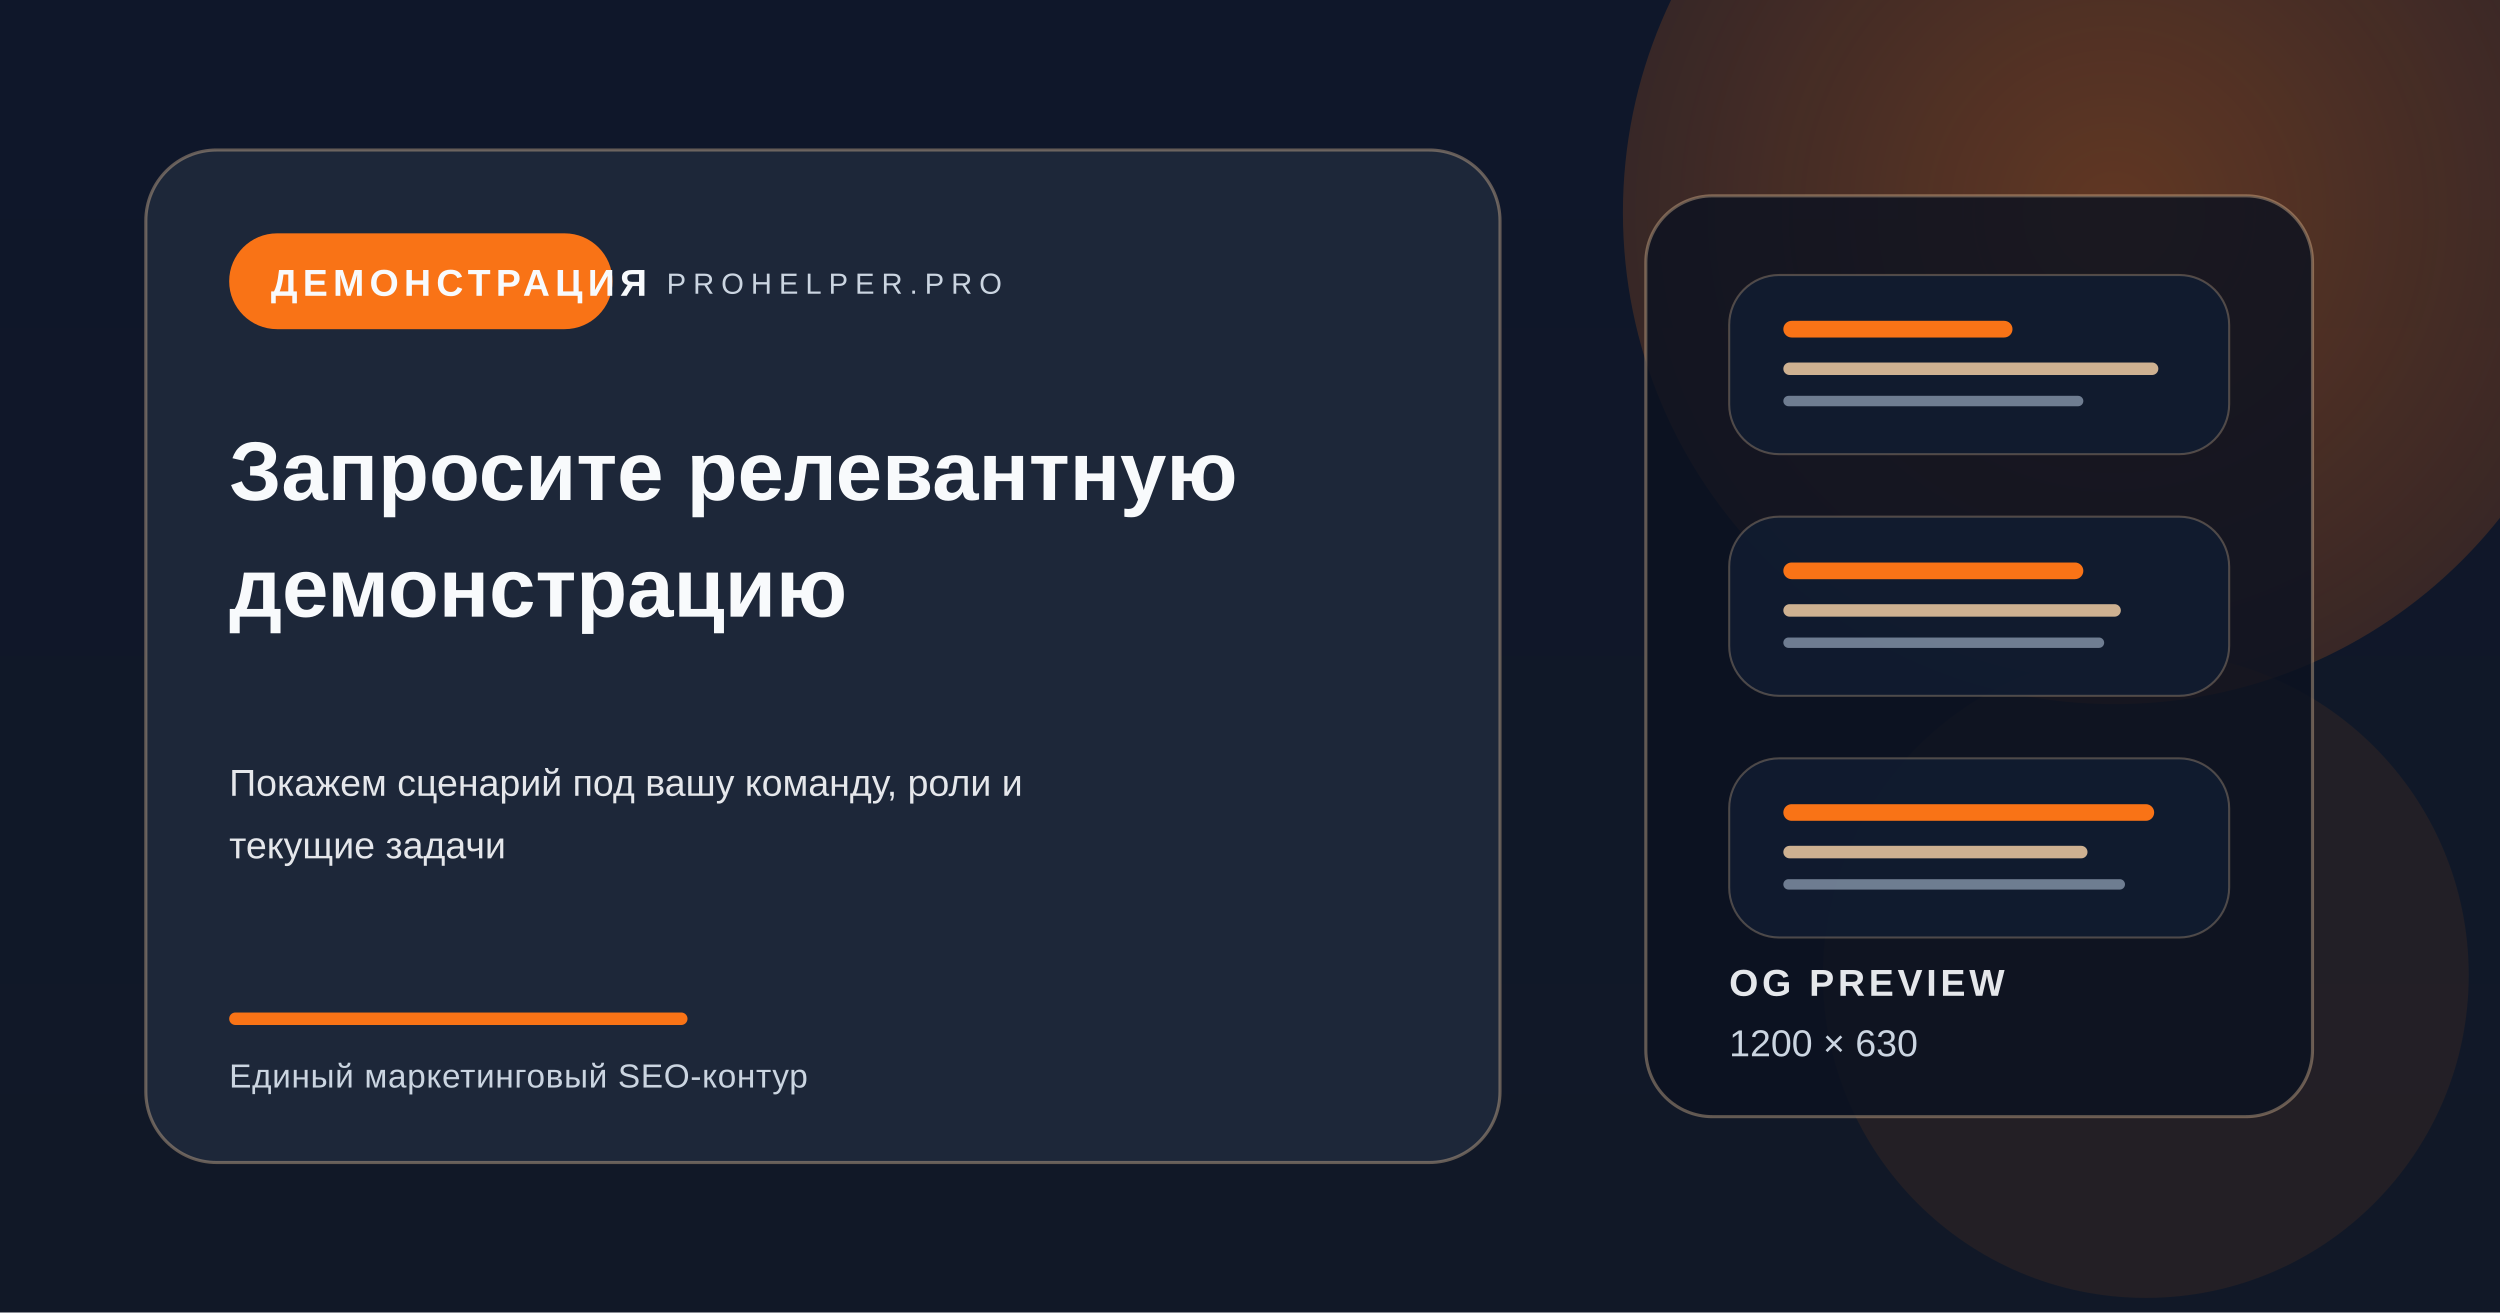
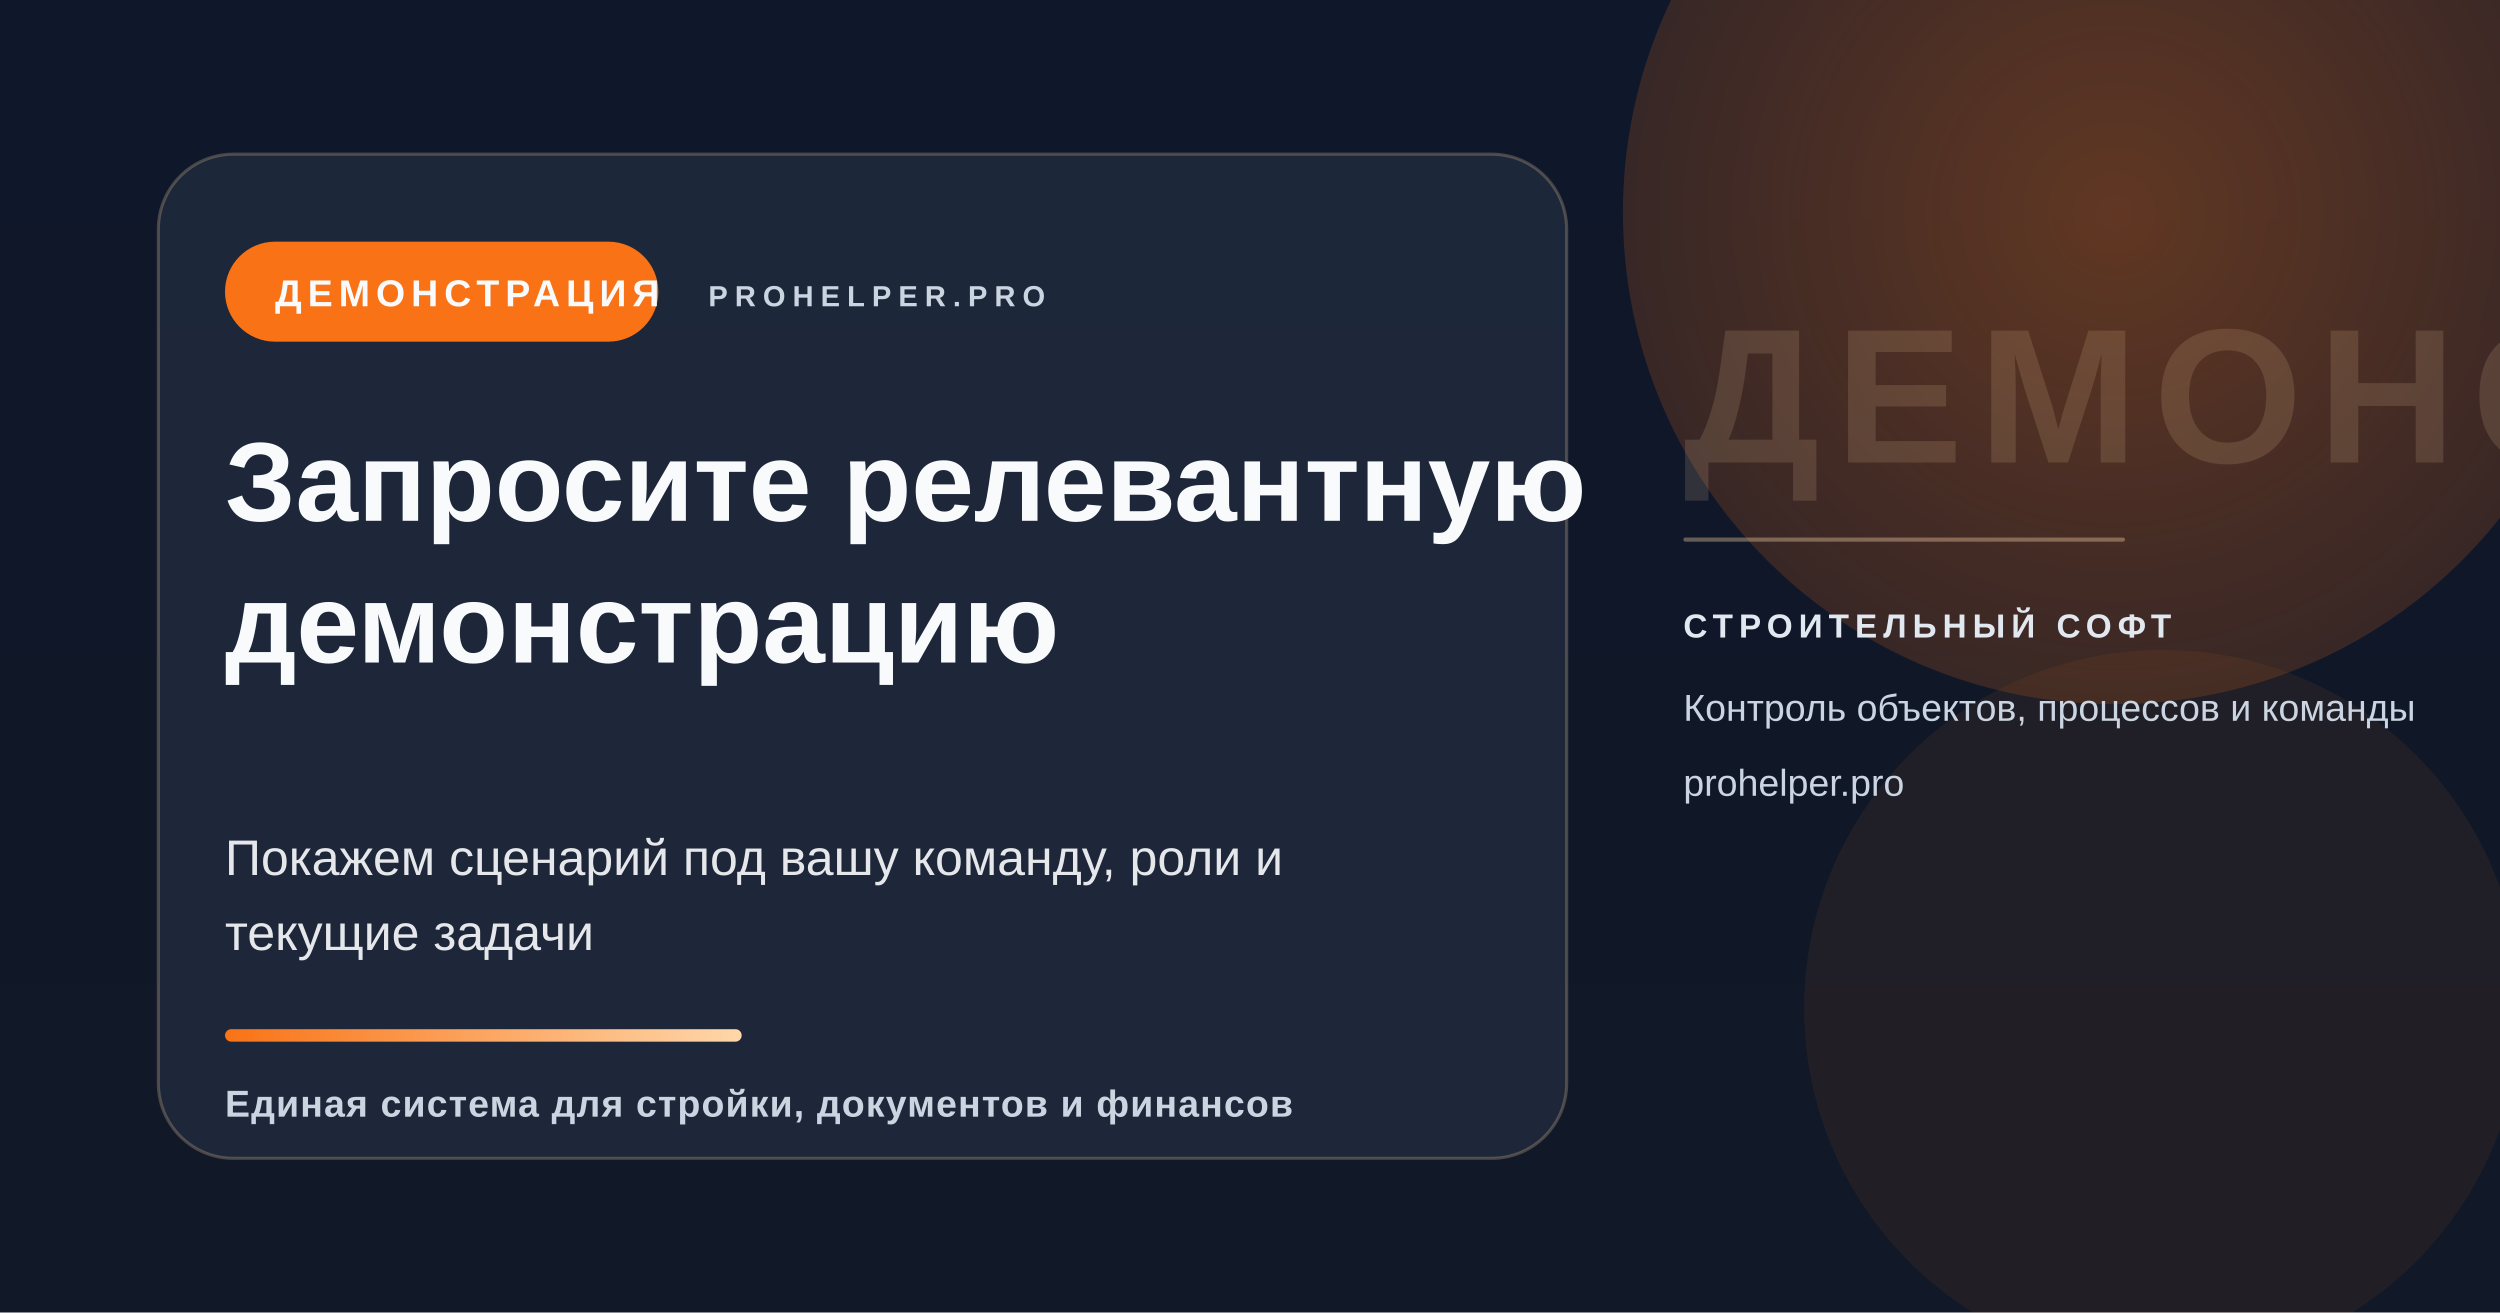
<svg xmlns="http://www.w3.org/2000/svg" width="1200" height="630" viewBox="0 0 1200 630" fill="none">
  <defs>
    <linearGradient id="bg-contact" x1="600" y1="0" x2="600" y2="630" gradientUnits="userSpaceOnUse">
      <stop stop-color="#0F172A" />
      <stop offset="1" stop-color="#111827" />
    </linearGradient>
    <radialGradient id="glow-contact" cx="0" cy="0" r="1" gradientUnits="userSpaceOnUse" gradientTransform="translate(1015 102) rotate(123.5) scale(472 472)">
      <stop stop-color="#F97316" stop-opacity="0.35" />
      <stop offset="1" stop-color="#F97316" stop-opacity="0" />
    </radialGradient>
+     <linearGradient id="line-contact" x1="0" y1="0" x2="1" y2="0">
+       <stop stop-color="#F97316" />
+       <stop offset="1" stop-color="#FED7AA" />
+     </linearGradient>
    <style>
-       .brand { font: 600 18px 'Segoe UI', 'Arial', sans-serif; letter-spacing: 0.14em; }
-       .brand-secondary { font: 500 14px 'Segoe UI', 'Arial', sans-serif; letter-spacing: 0.24em; fill: #CBD5E1; }
-       .title { font: 700 40px 'Segoe UI', 'Arial', sans-serif; fill: #F8FAFC; }
-       .subtitle { font: 500 18px 'Segoe UI', 'Arial', sans-serif; fill: #E5E7EB; }
-       .meta { font: 500 16px 'Segoe UI', 'Arial', sans-serif; fill: #CBD5E1; letter-spacing: 0.02em; }
-       .preview { font: 600 18px 'Segoe UI', 'Arial', sans-serif; fill: #E5E7EB; letter-spacing: 0.1em; }
-       .preview-meta { font: 500 18px 'Segoe UI', 'Arial', sans-serif; fill: #CBD5E1; }
+       .eyebrow { font: 700 18px 'Segoe UI', 'Arial', sans-serif; letter-spacing: 0.16em; fill: #F8FAFC; }
+       .brand-secondary { font: 600 14px 'Segoe UI', 'Arial', sans-serif; letter-spacing: 0.24em; fill: #CBD5E1; }
+       .title { font: 700 54px 'Segoe UI', 'Arial', sans-serif; fill: #F8FAFC; }
+       .subtitle { font: 500 24px 'Segoe UI', 'Arial', sans-serif; fill: #E5E7EB; }
+       .meta { font: 600 18px 'Segoe UI', 'Arial', sans-serif; fill: #CBD5E1; letter-spacing: 0.03em; }
+       .mark { font-family: 'Segoe UI', 'Arial', sans-serif; font-weight: 800; fill: #FED7AA; opacity: 0.14; }
+       .mark-caption { font: 700 16px 'Segoe UI', 'Arial', sans-serif; fill: #E2E8F0; letter-spacing: 0.18em; }
+       .mark-support { font: 500 18px 'Segoe UI', 'Arial', sans-serif; fill: #CBD5E1; }
    </style>
  </defs>
  <rect width="1200" height="630" fill="url(#bg-contact)" />
  <circle cx="1015" cy="102" r="236" fill="url(#glow-contact)" />
-   <circle cx="1030" cy="468" r="155" fill="#F97316" fill-opacity="0.08" />
-   <rect x="70" y="72" width="650" height="486" rx="34" fill="#1E293B" fill-opacity="0.94" stroke="#FED7AA" stroke-opacity="0.35" stroke-width="1.5" />
-   <rect x="110" y="112" width="184" height="46" rx="23" fill="#F97316" />
-   <text x="130" y="142" class="brand" fill="#F8FAFC">ДЕМОНСТРАЦИЯ</text>
-   <text x="320" y="141" class="brand-secondary">PROHELPER.PRO</text>
-   <text x="110" y="240" class="title">Запросите релевантную</text>
-   <text x="110" y="296" class="title">демонстрацию</text>
-   <text x="110" y="382" class="subtitle">Покажем сценарий под вашу команду, роли и</text>
-   <text x="110" y="412" class="subtitle">текущие задачи</text>
-   <rect x="110" y="486" width="220" height="6" rx="3" fill="#F97316" />
-   <text x="110" y="522" class="meta">Единый маркетинговый SEO-контур</text>
-   <rect x="790" y="94" width="320" height="442" rx="32" fill="#0B1220" fill-opacity="0.82" stroke="#FED7AA" stroke-opacity="0.35" stroke-width="1.5" />
-   <g>
-     <rect x="830" y="132" width="240" height="86" rx="24" fill="#111C2F" fill-opacity="0.92" stroke="#FED7AA" stroke-opacity="0.26" />
-     <rect x="856" y="154" width="110" height="8" rx="4" fill="#F97316" />
-     <rect x="856" y="174" width="180" height="6" rx="3" fill="#FED7AA" fill-opacity="0.8" />
-     <rect x="856" y="190" width="144" height="5" rx="2.5" fill="#94A3B8" fill-opacity="0.72" />
-   </g>
-   <g>
-     <rect x="830" y="248" width="240" height="86" rx="24" fill="#111C2F" fill-opacity="0.92" stroke="#FED7AA" stroke-opacity="0.26" />
-     <rect x="856" y="270" width="144" height="8" rx="4" fill="#F97316" />
-     <rect x="856" y="290" width="162" height="6" rx="3" fill="#FED7AA" fill-opacity="0.8" />
-     <rect x="856" y="306" width="154" height="5" rx="2.5" fill="#94A3B8" fill-opacity="0.72" />
-   </g>
-   <g>
-     <rect x="830" y="364" width="240" height="86" rx="24" fill="#111C2F" fill-opacity="0.92" stroke="#FED7AA" stroke-opacity="0.26" />
-     <rect x="856" y="386" width="178" height="8" rx="4" fill="#F97316" />
-     <rect x="856" y="406" width="146" height="6" rx="3" fill="#FED7AA" fill-opacity="0.8" />
-     <rect x="856" y="422" width="164" height="5" rx="2.5" fill="#94A3B8" fill-opacity="0.72" />
-   </g>
-   <text x="830" y="478" class="preview">OG PREVIEW</text>
-   <text x="830" y="507" class="preview-meta">1200 × 630</text>
+   <circle cx="1038" cy="484" r="172" fill="#F97316" fill-opacity="0.07" />
+   <rect x="76" y="74" width="676" height="482" rx="36" fill="#1E293B" fill-opacity="0.9" stroke="#FED7AA" stroke-opacity="0.24" stroke-width="1.5" />
+   <rect x="108" y="116" width="208" height="48" rx="24" fill="#F97316" />
+   <text x="132" y="147" class="eyebrow">ДЕМОНСТРАЦИЯ</text>
+   <text x="340" y="147" class="brand-secondary">PROHELPER.PRO</text>
+   <text x="108" y="250" class="title">Запросите релевантную</text>
+   <text x="108" y="318" class="title">демонстрацию</text>
+   <text x="108" y="420" class="subtitle">Покажем сценарий под вашу команду, роли и</text>
+   <text x="108" y="456" class="subtitle">текущие задачи</text>
+   <rect x="108" y="494" width="248" height="6" rx="3" fill="url(#line-contact)" />
+   <text x="108" y="536" class="meta">Единая система для стройки, документов и финансов</text>
+   <text x="808" y="222" class="mark" font-size="92" letter-spacing="0.08em">ДЕМОНСТРАЦИЯ</text>
+   <rect x="808" y="258" width="212" height="2" rx="1" fill="#FED7AA" fill-opacity="0.36" />
+   <text x="808" y="306" class="mark-caption">СТРОИТЕЛЬНЫЙ СОФТ</text>
+   <text x="808" y="346" class="mark-support">Контроль объектов, процессов и команды</text>
+   <text x="808" y="382" class="mark-support">prohelper.pro</text>
</svg>
